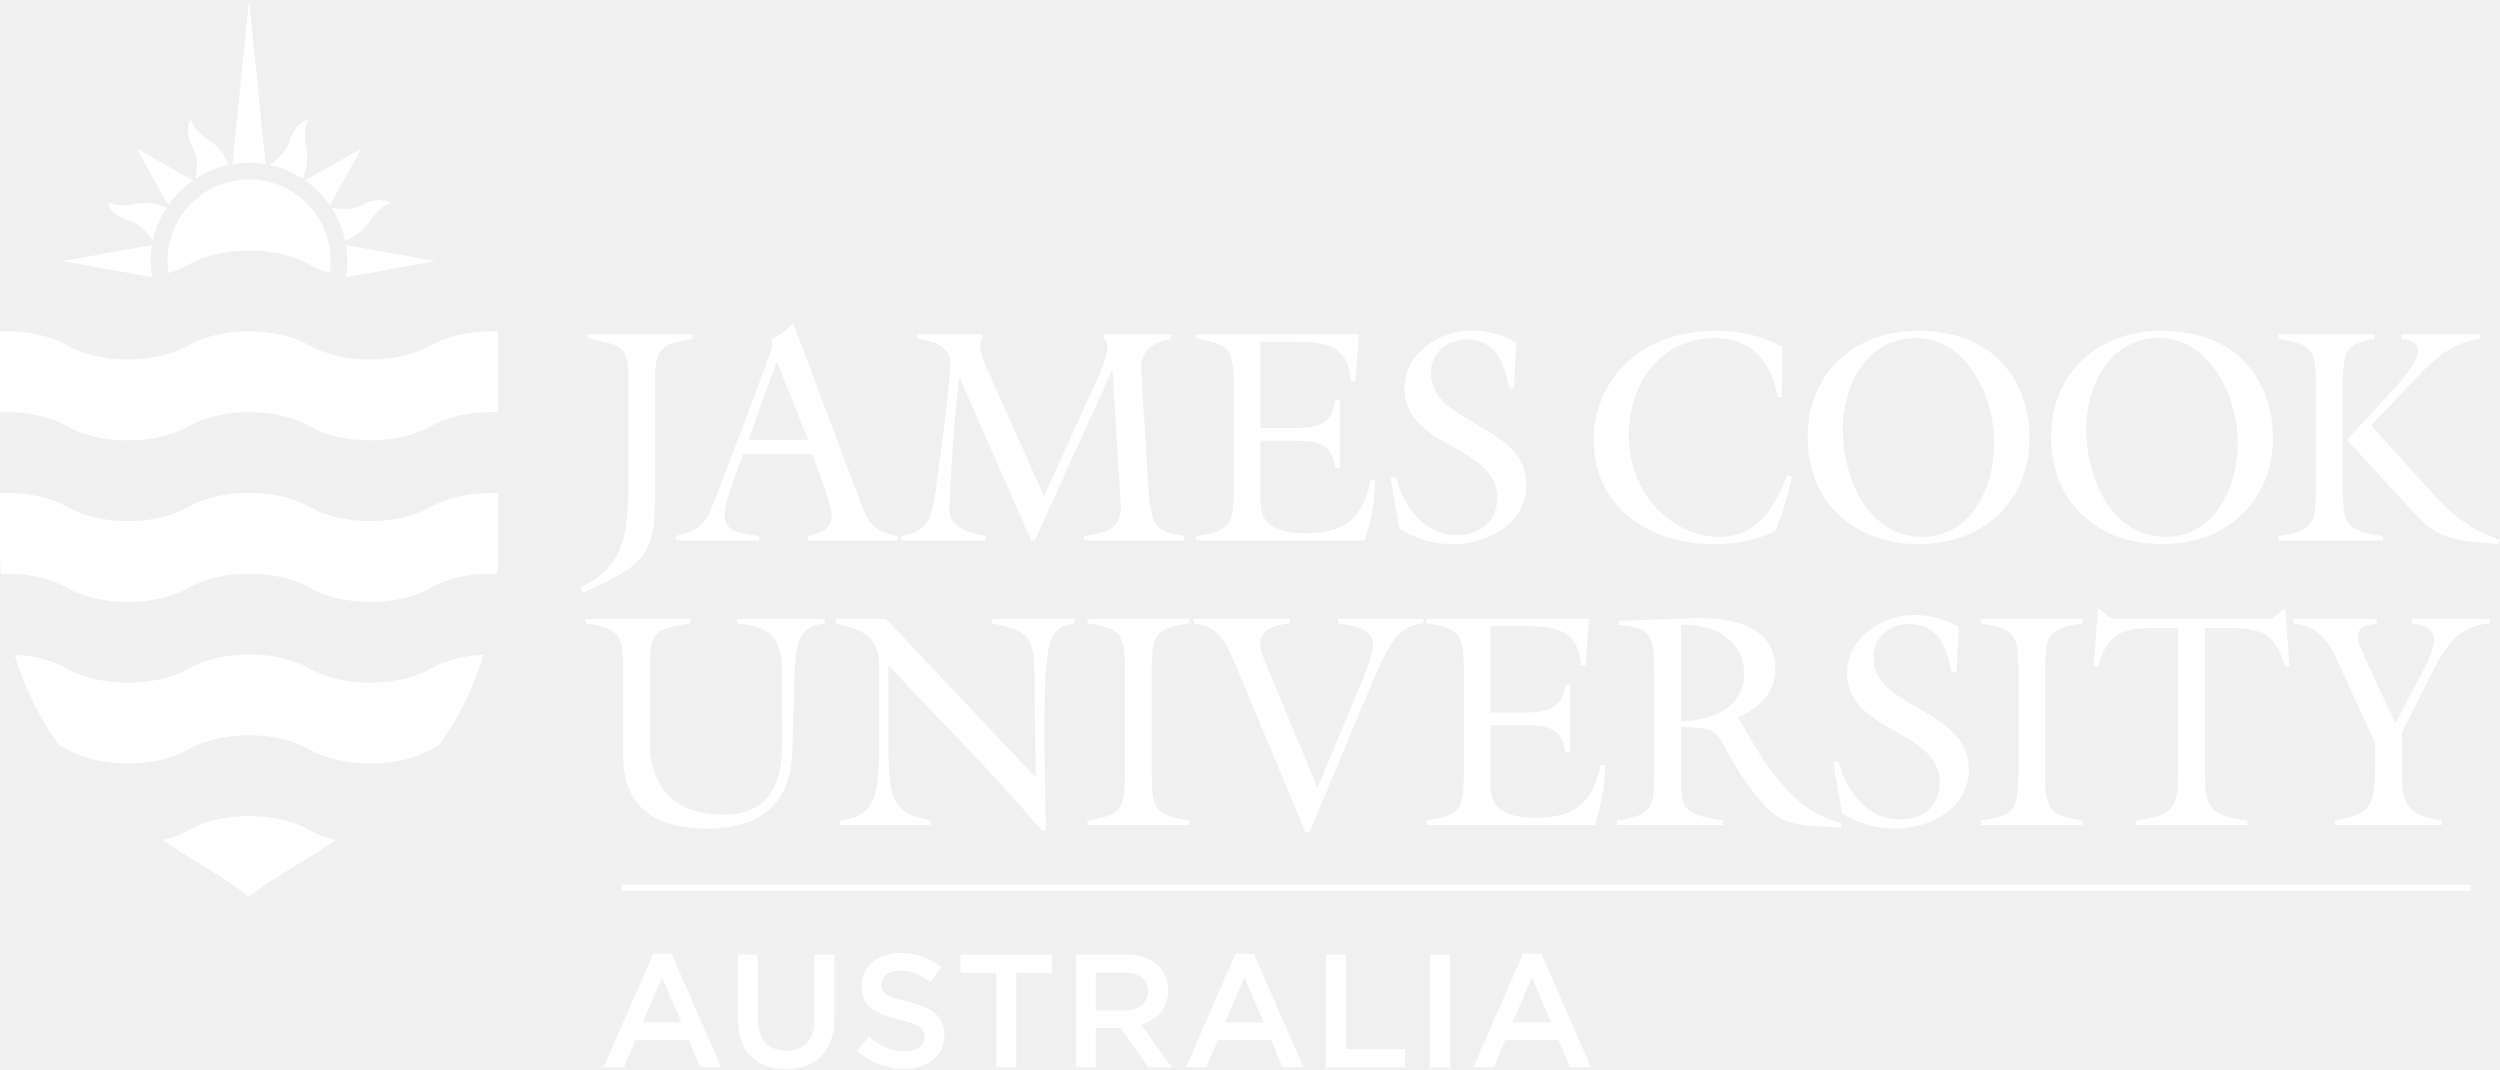
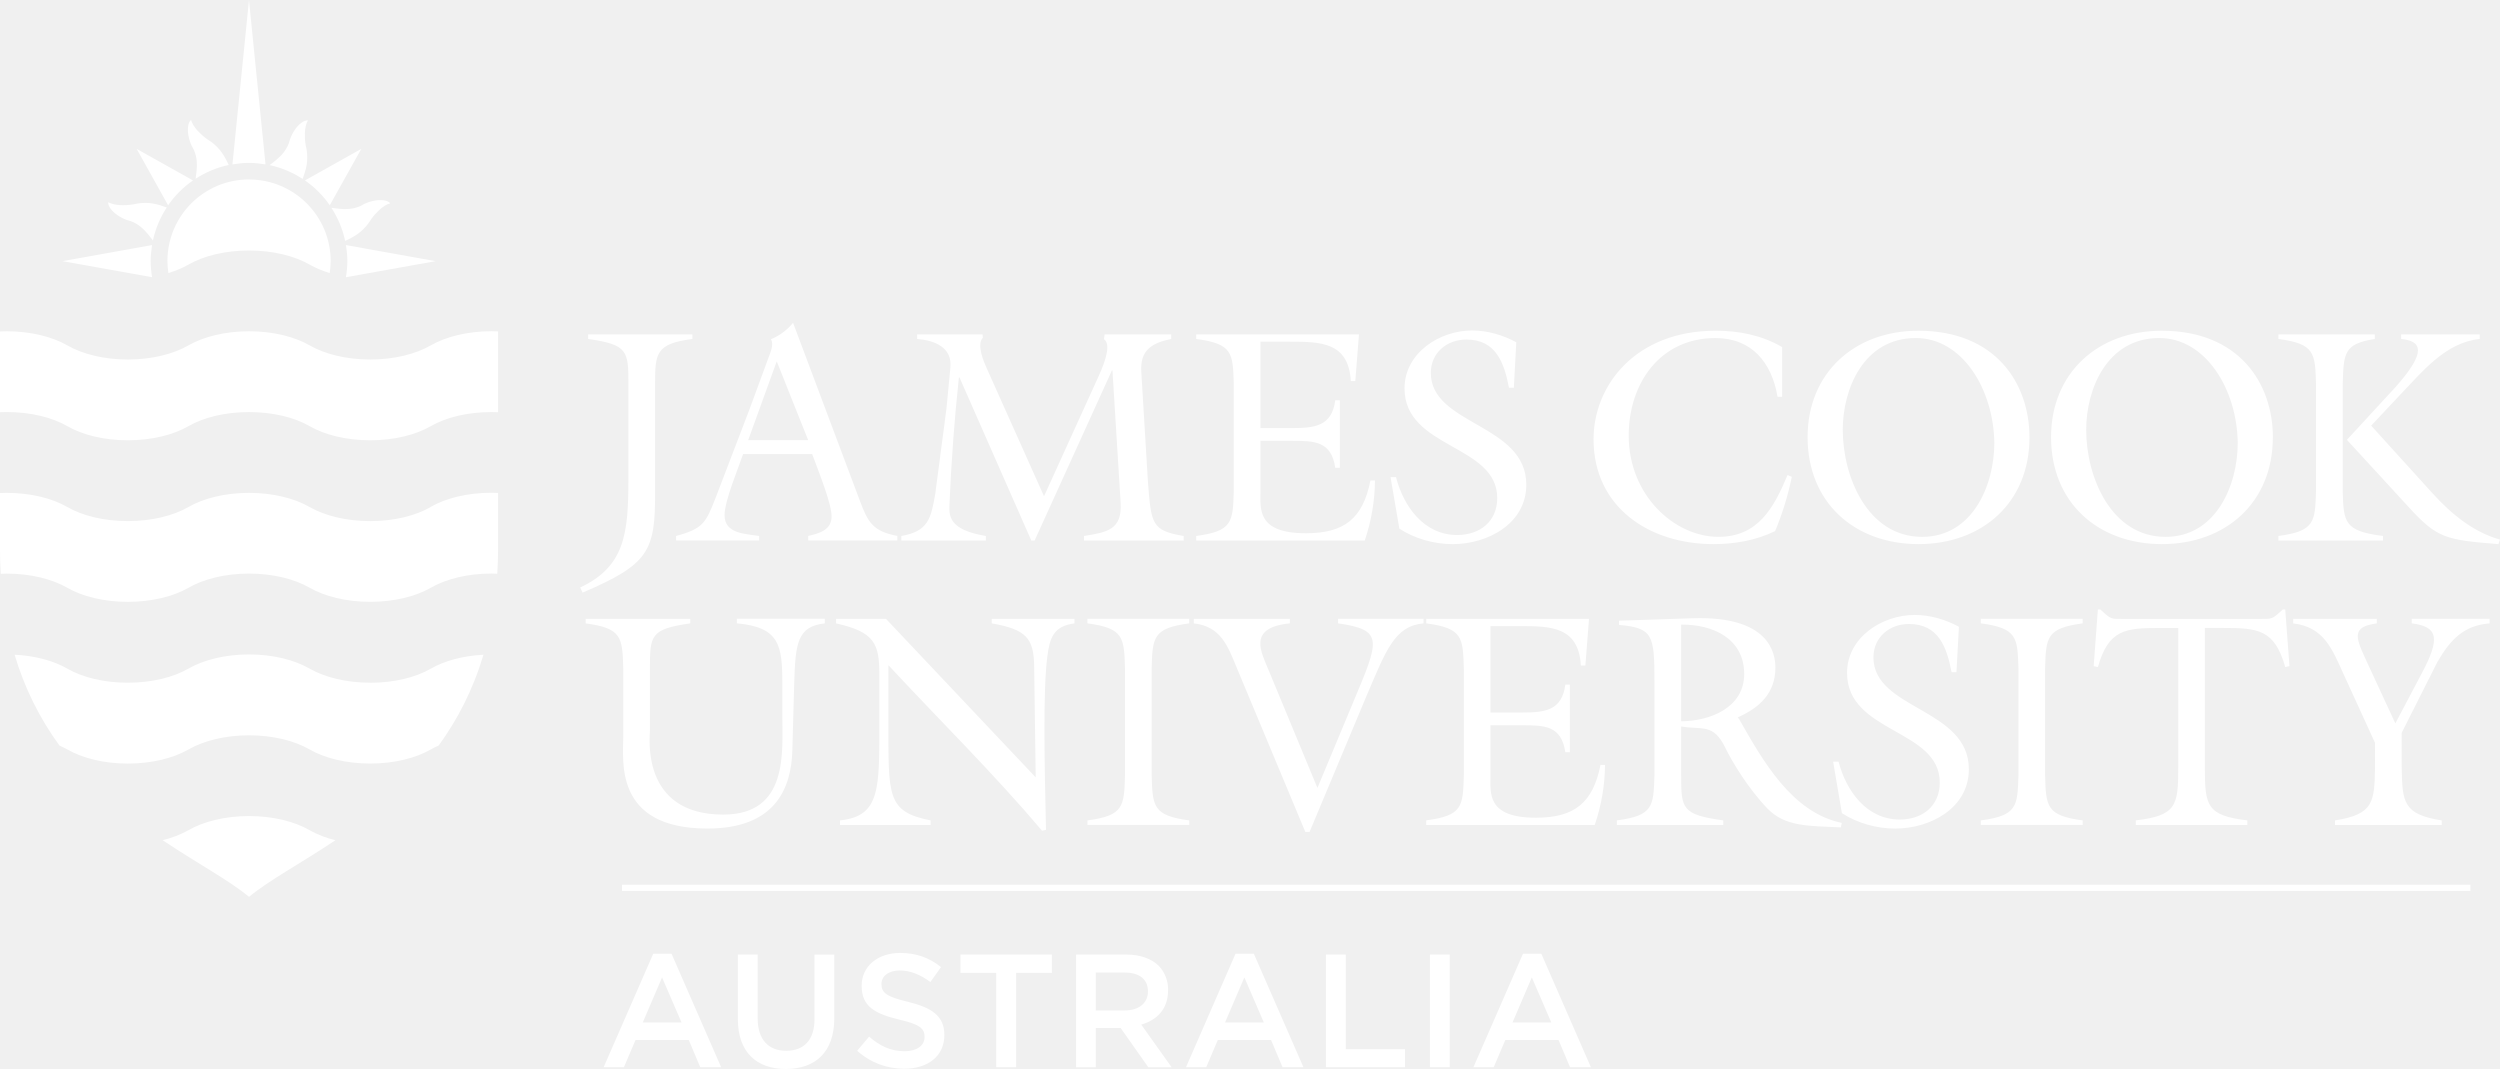
- <svg xmlns="http://www.w3.org/2000/svg" width="34.438mm" height="14.726mm" viewBox="0 0 122.025 52.178" id="svg7598" version="1.1">
-   <defs id="defs7600">
-     <clipPath clipPathUnits="userSpaceOnUse" id="clipPath1100">
-       <path d="m 0,0 841.89,0 0,595.276 L 0,595.276 0,0 Z" id="path1102" />
-     </clipPath>
-     <clipPath clipPathUnits="userSpaceOnUse" id="clipPath960">
-       <path d="m 91.492,335.732 110.316,0 0,46.021 -110.316,0 0,-46.021 z" id="path962" />
-     </clipPath>
-     <clipPath clipPathUnits="userSpaceOnUse" id="clipPath348">
-       <path d="m 0,0 841.89,0 0,595.276 L 0,595.276 0,0 Z" id="path350" />
-     </clipPath>
-     <clipPath clipPathUnits="userSpaceOnUse" id="clipPath208">
-       <path d="m 99.713,240.803 100.346,0 0,44.788 -100.346,0 0,-44.788 z" id="path210" />
+ <svg xmlns="http://www.w3.org/2000/svg" width="130.16" height="55.656" viewBox="0 0 122.025 52.178">
+   <defs>
+     <clipPath id="a">
+       <path d="M99.713 240.803H200.06v44.788H99.712v-44.787z" />
    </clipPath>
  </defs>
-   <g id="layer1" transform="translate(-483.7792,-303.7892)">
-     <g transform="matrix(1.25,0,0,-1.25,357.0299,659.5316)" id="g204" style="fill:#ffffff">
-       <g id="g206" clip-path="url(#clipPath208)" style="fill:#ffffff">
-         <g id="g212" transform="translate(125.9381,269.5952)" style="fill:#ffffff">
-           <path d="m 0,0 c 0,1.302 -0.024,1.539 -1.574,1.763 l 0,0.178 4.072,0 0,-0.178 C 1.078,1.574 1.041,1.219 1.041,0 l 0,-4.237 C 1.054,-6.533 0.782,-7.042 -1.787,-8.142 l -0.095,0.201 C -0.142,-7.124 0,-5.847 0,-3.717 L 0,0 Z" style="fill:#ffffff;fill-opacity:1;fill-rule:nonzero;stroke:none" id="path214" />
-         </g>
-         <g id="g216" transform="translate(130.4164,266.8616)" style="fill:#ffffff">
-           <path d="m 0,0 c -0.201,-0.592 -0.724,-1.824 -0.724,-2.391 0,-0.722 0.818,-0.722 1.351,-0.805 l 0,-0.177 -3.243,0 0,0.177 c 1.054,0.284 1.16,0.521 1.526,1.445 L 0.247,1.74 0.958,3.669 c 0.106,0.308 0.26,0.591 0.13,0.816 0.32,0.131 0.615,0.343 0.864,0.639 l 2.604,-6.935 c 0.319,-0.864 0.521,-1.207 1.467,-1.385 l 0,-0.177 -3.479,0 0,0.177 c 0.414,0.095 0.912,0.226 0.912,0.757 0,0.498 -0.451,1.61 -0.758,2.439 L 0,0 Z M 1.313,3.621 0.2,0.545 l 2.344,0 -1.231,3.076 z" style="fill:#ffffff;fill-opacity:1;fill-rule:nonzero;stroke:none" id="path218" />
-         </g>
-         <g id="g220" transform="translate(142.1671,265.2162)" style="fill:#ffffff">
-           <path d="m 0,0 2.142,4.71 c 0.296,0.65 0.462,1.243 0.201,1.42 l 0.025,0.19 2.601,0 0,-0.178 C 4.213,5.988 3.752,5.704 3.799,4.876 l 0.26,-4.308 c 0.13,-1.645 0.13,-1.906 1.396,-2.119 l 0,-0.177 -3.892,0 0,0.177 c 0.911,0.143 1.49,0.249 1.431,1.29 l -0.32,5.172 -0.023,0 -3.017,-6.639 -0.13,0 -2.805,6.367 -0.023,0 c -0.19,-1.81 -0.285,-3.124 -0.368,-4.957 -0.023,-0.462 -0.012,-0.996 1.421,-1.233 l 0,-0.177 -3.301,0 0,0.177 c 1.053,0.178 1.158,0.687 1.325,1.645 l 0.437,3.326 0.154,1.61 c 0.072,0.781 -0.603,1.053 -1.301,1.112 l 0,0.178 2.556,0 0.011,-0.13 C -2.651,5.918 -2.331,5.207 -2.248,5.018 L 0,0 Z" style="fill:#ffffff;fill-opacity:1;fill-rule:nonzero;stroke:none" id="path222" />
-         </g>
-         <g id="g224" transform="translate(148.11,263.6653)" style="fill:#ffffff">
-           <path d="m 0,0 c 1.421,0.19 1.432,0.545 1.466,1.764 l 0,4.166 C 1.432,7.149 1.421,7.504 0,7.693 l 0,0.178 6.355,0 -0.143,-1.822 -0.176,0 C 5.952,7.575 4.851,7.587 3.657,7.587 l -1.148,0 0,-3.373 1.23,0 c 0.887,0 1.562,0.071 1.692,1.088 l 0.178,0 0,-2.638 -0.178,0 C 5.277,3.704 4.626,3.718 3.739,3.718 l -1.23,0 0,-1.942 c 0,-0.697 -0.166,-1.668 1.775,-1.668 1.491,0 2.224,0.566 2.52,2.059 l 0.177,0 C 6.97,1.267 6.816,0.533 6.58,-0.177 L 0,-0.177 0,0 Z" style="fill:#ffffff;fill-opacity:1;fill-rule:nonzero;stroke:none" id="path226" />
-         </g>
-         <g id="g228" transform="translate(160.5126,269.4532)" style="fill:#ffffff">
-           <path d="m 0,0 -0.189,0 c -0.189,0.959 -0.497,1.882 -1.668,1.882 -0.759,0 -1.385,-0.521 -1.385,-1.302 0,-2.047 3.727,-1.976 3.727,-4.367 0,-1.526 -1.515,-2.32 -2.875,-2.32 -0.723,0 -1.48,0.213 -2.082,0.604 l -0.345,2.012 0.213,0 c 0.295,-1.137 1.089,-2.261 2.391,-2.261 0.874,0 1.563,0.52 1.563,1.444 0,2.106 -3.621,1.917 -3.621,4.284 0,1.385 1.372,2.26 2.637,2.26 0.604,0 1.208,-0.177 1.729,-0.46 L 0,0 Z" style="fill:#ffffff;fill-opacity:1;fill-rule:nonzero;stroke:none" id="path230" />
-         </g>
-         <g id="g232" transform="translate(170.9884,269.0981)" style="fill:#ffffff">
-           <path d="m 0,0 -0.178,0 c -0.225,1.338 -1.007,2.295 -2.426,2.295 -2.166,0 -3.386,-1.774 -3.386,-3.81 0,-2.332 1.787,-3.952 3.505,-3.952 1.548,0 2.164,1.135 2.697,2.413 L 0.379,-3.125 C 0.235,-3.847 0.011,-4.557 -0.273,-5.243 -1.03,-5.61 -1.847,-5.752 -2.688,-5.752 c -2.474,0 -4.675,1.42 -4.675,4.095 0,2.107 1.646,4.237 4.77,4.237 0.9,0 1.811,-0.178 2.593,-0.639 L 0,0 Z" style="fill:#ffffff;fill-opacity:1;fill-rule:nonzero;stroke:none" id="path234" />
-         </g>
-         <g id="g236" transform="translate(180.6467,267.5117)" style="fill:#ffffff">
-           <path d="m 0,0 c 0,-2.545 -1.846,-4.165 -4.332,-4.165 -2.496,0 -4.332,1.62 -4.332,4.176 0,2.522 1.847,4.156 4.321,4.156 C -1.313,4.167 0,2.107 0,0 m -7.29,0.296 c 0,-1.834 0.97,-4.177 3.101,-4.177 1.951,0 2.817,1.988 2.817,3.68 -0.036,2.096 -1.255,4.083 -3.066,4.083 -2.036,0 -2.852,-1.987 -2.852,-3.586" style="fill:#ffffff;fill-opacity:1;fill-rule:nonzero;stroke:none" id="path238" />
-         </g>
-         <g id="g240" transform="translate(190.1515,267.5117)" style="fill:#ffffff">
-           <path d="m 0,0 c 0,-2.545 -1.846,-4.165 -4.331,-4.165 -2.498,0 -4.332,1.62 -4.332,4.176 0,2.522 1.847,4.156 4.321,4.156 C -1.313,4.167 0,2.107 0,0 m -7.29,0.296 c 0,-1.834 0.971,-4.177 3.101,-4.177 1.953,0 2.817,1.988 2.817,3.68 -0.036,2.096 -1.255,4.083 -3.066,4.083 -2.034,0 -2.852,-1.987 -2.852,-3.586" style="fill:#ffffff;fill-opacity:1;fill-rule:nonzero;stroke:none" id="path242" />
-         </g>
-         <g id="g244" transform="translate(192.8778,265.4291)" style="fill:#ffffff">
-           <path d="m 0,0 c 0.035,-1.219 0.047,-1.574 1.574,-1.764 l 0,-0.177 -4.084,0 0,0.177 c 1.421,0.19 1.433,0.545 1.468,1.764 l 0,4.166 C -1.077,5.385 -1.089,5.74 -2.51,5.929 l 0,0.178 3.763,0 0,-0.178 C 0.047,5.74 0.035,5.385 0,4.166 L 0,0 Z m 5.349,6.107 0,-0.178 C 4,5.787 3.101,4.639 2.225,3.728 L 1.112,2.544 3.515,-0.106 C 4.237,-0.899 5.09,-1.609 6.142,-1.905 L 6.083,-2.083 c -2.059,0.166 -2.39,0.225 -3.504,1.444 l -2.414,2.628 1.906,2.07 c 1.242,1.396 1.005,1.788 0.212,1.87 l 0,0.178 3.066,0 z" style="fill:#ffffff;fill-opacity:1;fill-rule:nonzero;stroke:none" id="path246" />
-         </g>
-         <g id="g248" transform="translate(133.6072,260.4283)" style="fill:#ffffff">
-           <path d="m 0,0 0,-0.177 c -1.077,-0.118 -1.148,-0.782 -1.195,-2.344 l -0.072,-2.591 c -0.034,-1.528 -0.686,-3.077 -3.313,-3.077 -3.668,0 -3.29,2.651 -3.29,3.597 l 0,2.651 c -0.036,1.22 -0.048,1.574 -1.468,1.764 l 0,0.177 4.084,0 0,-0.177 c -1.551,-0.225 -1.574,-0.462 -1.574,-1.764 l 0,-2.426 c 0,-0.225 -0.38,-3.279 2.863,-3.279 2.557,0 2.308,2.438 2.308,3.883 l 0,1.242 c 0,1.503 -0.118,2.189 -1.775,2.344 L -3.432,0 0,0 Z" style="fill:#ffffff;fill-opacity:1;fill-rule:nonzero;stroke:none" id="path250" />
-         </g>
-         <g id="g252" transform="translate(141.8423,254.2387)" style="fill:#ffffff">
-           <path d="m 0,0 -0.059,4.32 c -0.012,1.124 -0.319,1.456 -1.657,1.693 l 0,0.177 3.229,0 0,-0.177 C 0.697,5.906 0.544,5.456 0.45,4.686 0.284,3.386 0.343,0.532 0.402,-2.048 L 0.249,-2.084 c -1.894,2.237 -4,4.309 -6.001,6.464 l 0,-2.18 c 0,-2.934 -0.07,-3.537 1.646,-3.88 l 0,-0.179 -3.538,0 0,0.179 c 1.597,0.164 1.537,1.255 1.537,3.94 l 0,1.775 c 0,1.184 -0.189,1.646 -1.691,1.978 l 0,0.177 1.952,0 L 0,0 Z" style="fill:#ffffff;fill-opacity:1;fill-rule:nonzero;stroke:none" id="path254" />
-         </g>
-         <g id="g256" transform="translate(146.37,254.3206)" style="fill:#ffffff">
-           <path d="m 0,0 c 0.035,-1.218 0.049,-1.574 1.468,-1.763 l 0,-0.178 -3.976,0 0,0.178 c 1.419,0.189 1.432,0.545 1.467,1.763 l 0,4.166 C -1.076,5.387 -1.089,5.74 -2.508,5.931 l 0,0.177 3.976,0 0,-0.177 C 0.049,5.74 0.035,5.387 0,4.166 L 0,0 Z" style="fill:#ffffff;fill-opacity:1;fill-rule:nonzero;stroke:none" id="path258" />
-         </g>
-         <g id="g260" transform="translate(156.986,260.4283)" style="fill:#ffffff">
-           <path d="m 0,0 0,-0.177 c -1.113,-0.095 -1.456,-1.03 -2.189,-2.746 l -2.262,-5.397 -0.165,0 -2.674,6.402 c -0.356,0.866 -0.628,1.623 -1.681,1.741 l 0,0.177 3.752,0 0,-0.177 C -6.888,-0.343 -6.344,-1.29 -6.036,-2.036 l 1.893,-4.568 1.398,3.349 c 1.016,2.427 1.206,2.817 -0.593,3.078 L -3.338,0 0,0 Z" style="fill:#ffffff;fill-opacity:1;fill-rule:nonzero;stroke:none" id="path262" />
-         </g>
-         <g id="g264" transform="translate(157.0924,252.5585)" style="fill:#ffffff">
-           <path d="m 0,0 c 1.422,0.188 1.433,0.544 1.468,1.762 l 0,4.167 C 1.433,7.149 1.422,7.503 0,7.693 l 0,0.177 6.356,0 -0.142,-1.823 -0.177,0 C 5.953,7.575 4.852,7.586 3.657,7.586 l -1.147,0 0,-3.373 1.231,0 c 0.886,0 1.562,0.071 1.692,1.089 l 0.178,0 0,-2.64 -0.178,0 C 5.279,3.703 4.627,3.715 3.741,3.715 l -1.231,0 0,-1.941 c 0,-0.697 -0.166,-1.668 1.776,-1.668 1.49,0 2.224,0.568 2.52,2.059 l 0.177,0 C 6.972,1.266 6.818,0.532 6.581,-0.179 L 0,-0.179 0,0 Z" style="fill:#ffffff;fill-opacity:1;fill-rule:nonzero;stroke:none" id="path266" />
-         </g>
-         <g id="g268" transform="translate(166.0027,257.9908)" style="fill:#ffffff">
-           <path d="m 0,0 c 0,1.811 -0.059,2.082 -1.385,2.201 l 0,0.165 2.888,0.095 C 4.485,2.556 4.722,1.1 4.722,0.532 4.722,-0.462 4.107,-1.03 3.255,-1.41 L 3.314,-1.492 C 4.225,-3.089 5.361,-5.125 7.315,-5.529 L 7.278,-5.705 c -1.254,0.06 -2.177,0.023 -2.863,0.733 -0.782,0.817 -1.397,1.858 -1.645,2.369 -0.474,0.981 -0.9,0.696 -1.728,0.84 l 0,-1.907 c 0,-1.302 0.022,-1.538 1.644,-1.762 l 0,-0.179 -4.153,0 0,0.179 C -0.048,-5.244 -0.036,-4.888 0,-3.67 L 0,0 Z m 1.042,-1.563 c 1.136,0.011 2.462,0.533 2.462,1.846 0,1.386 -1.22,1.942 -2.462,1.93 l 0,-3.776 z" style="fill:#ffffff;fill-opacity:1;fill-rule:nonzero;stroke:none" id="path270" />
-         </g>
-         <g id="g272" transform="translate(177.7958,258.3452)" style="fill:#ffffff">
-           <path d="m 0,0 -0.189,0 c -0.189,0.959 -0.498,1.883 -1.668,1.883 -0.758,0 -1.384,-0.521 -1.384,-1.303 0,-2.047 3.726,-1.976 3.726,-4.368 0,-1.525 -1.515,-2.318 -2.875,-2.318 -0.722,0 -1.481,0.212 -2.084,0.604 l -0.342,2.01 0.212,0 c 0.297,-1.136 1.089,-2.26 2.392,-2.26 0.875,0 1.56,0.52 1.56,1.443 0,2.107 -3.62,1.918 -3.62,4.286 0,1.385 1.372,2.259 2.638,2.259 0.604,0 1.208,-0.176 1.729,-0.461 L 0,0 Z" style="fill:#ffffff;fill-opacity:1;fill-rule:nonzero;stroke:none" id="path274" />
-         </g>
-         <g id="g276" transform="translate(181.2566,254.3206)" style="fill:#ffffff">
-           <path d="m 0,0 c 0.035,-1.218 0.048,-1.574 1.468,-1.763 l 0,-0.178 -3.978,0 0,0.178 c 1.422,0.189 1.433,0.545 1.469,1.763 l 0,4.166 C -1.077,5.387 -1.088,5.74 -2.51,5.931 l 0,0.177 3.978,0 0,-0.177 C 0.048,5.74 0.035,5.387 0,4.166 L 0,0 Z" style="fill:#ffffff;fill-opacity:1;fill-rule:nonzero;stroke:none" id="path278" />
-         </g>
-         <g id="g280" transform="translate(190.5399,260.7949)" style="fill:#ffffff">
-           <path d="M 0,0 0.094,0 0.26,-2.213 0.094,-2.249 c -0.414,1.469 -1.064,1.527 -2.425,1.527 l -0.712,0 0,-5.468 c 0,-1.466 0.072,-1.858 1.658,-2.046 l 0,-0.18 -4.355,0 0,0.18 c 1.585,0.188 1.656,0.58 1.656,2.046 l 0,5.468 -0.709,0 c -1.362,0 -2.013,-0.058 -2.428,-1.527 l -0.164,0.036 0.164,2.213 0.096,0 0.118,-0.106 c 0.296,-0.273 0.344,-0.261 0.734,-0.261 l 5.421,0 c 0.39,0 0.437,-0.012 0.734,0.261 L 0,0 Z" style="fill:#ffffff;fill-opacity:1;fill-rule:nonzero;stroke:none" id="path282" />
-         </g>
-         <g id="g284" transform="translate(198.6138,260.4283)" style="fill:#ffffff">
-           <path d="M 0,0 0,-0.177 C -1.03,-0.26 -1.538,-0.828 -2.036,-1.681 l -1.396,-2.768 0,-1.34 c 0.024,-1.359 0.047,-1.845 1.562,-2.081 l 0,-0.179 -4.167,0 0,0.179 c 1.516,0.236 1.54,0.722 1.563,2.081 l 0,0.949 -1.23,2.686 c -0.45,0.994 -0.77,1.835 -1.966,1.977 l 0,0.177 3.267,0 0,-0.177 c -0.971,-0.131 -0.84,-0.521 -0.46,-1.35 l 1.182,-2.556 1.029,1.953 c 0.734,1.373 0.64,1.822 -0.389,1.953 L -3.041,0 0,0 Z" style="fill:#ffffff;fill-opacity:1;fill-rule:nonzero;stroke:none" id="path286" />
-         </g>
-         <path d="m 125.687,250.045 72.178,0 0,-0.241 -72.178,0 0,0.241 z" style="fill:#ffffff;fill-opacity:1;fill-rule:nonzero;stroke:none" id="path288" />
-         <g id="g290" transform="translate(126.9073,247.3521)" style="fill:#ffffff">
-           <path d="m 0,0 0.715,0 1.936,-4.431 -0.816,0 -0.446,1.062 -2.081,0 -0.452,-1.062 -0.792,0 L 0,0 Z m 1.105,-2.684 -0.76,1.76 -0.753,-1.76 1.513,0 z" style="fill:#ffffff;fill-opacity:1;fill-rule:nonzero;stroke:none" id="path292" />
-         </g>
-         <g id="g294" transform="translate(130.2132,244.7887)" style="fill:#ffffff">
-           <path d="m 0,0 0,2.532 0.773,0 0,-2.502 c 0,-0.816 0.421,-1.257 1.112,-1.257 0.685,0 1.106,0.415 1.106,1.227 l 0,2.532 0.773,0 0,-2.494 C 3.764,-1.277 3.022,-1.937 1.872,-1.937 0.729,-1.937 0,-1.277 0,0" style="fill:#ffffff;fill-opacity:1;fill-rule:nonzero;stroke:none" id="path296" />
-         </g>
-         <g id="g298" transform="translate(134.8697,243.5621)" style="fill:#ffffff">
-           <path d="m 0,0 0.466,0.553 c 0.42,-0.363 0.842,-0.571 1.388,-0.571 0.477,0 0.778,0.22 0.778,0.553 l 0,0.013 C 2.632,0.861 2.458,1.032 1.64,1.219 0.704,1.446 0.176,1.723 0.176,2.533 l 0,0.013 c 0,0.754 0.629,1.275 1.502,1.275 0.641,0 1.149,-0.195 1.596,-0.553 L 2.86,2.684 C 2.464,2.979 2.068,3.136 1.665,3.136 1.213,3.136 0.949,2.904 0.949,2.614 l 0,-0.011 C 0.949,2.263 1.15,2.112 1.991,1.911 2.923,1.684 3.406,1.351 3.406,0.623 l 0,-0.014 C 3.406,-0.214 2.758,-0.703 1.835,-0.703 1.163,-0.703 0.528,-0.47 0,0" style="fill:#ffffff;fill-opacity:1;fill-rule:nonzero;stroke:none" id="path300" />
-         </g>
-         <g id="g302" transform="translate(140.2999,246.6042)" style="fill:#ffffff">
-           <path d="m 0,0 -1.396,0 0,0.716 3.57,0 0,-0.716 -1.395,0 0,-3.683 L 0,-3.683 0,0 Z" style="fill:#ffffff;fill-opacity:1;fill-rule:nonzero;stroke:none" id="path304" />
-         </g>
-         <g id="g306" transform="translate(143.4174,247.3204)" style="fill:#ffffff">
-           <path d="M 0,0 1.96,0 C 2.513,0 2.947,-0.164 3.229,-0.439 3.463,-0.68 3.594,-1.006 3.594,-1.388 l 0,-0.013 c 0,-0.722 -0.433,-1.157 -1.049,-1.334 l 1.188,-1.665 -0.912,0 -1.081,1.534 -0.969,0 0,-1.534 L 0,-4.4 0,0 Z m 1.903,-2.182 c 0.554,0 0.905,0.291 0.905,0.737 l 0,0.012 c 0,0.472 -0.339,0.729 -0.911,0.729 l -1.126,0 0,-1.478 1.132,0 z" style="fill:#ffffff;fill-opacity:1;fill-rule:nonzero;stroke:none" id="path308" />
-         </g>
-         <g id="g310" transform="translate(149.6442,247.3521)" style="fill:#ffffff">
-           <path d="m 0,0 0.716,0 1.936,-4.431 -0.816,0 -0.447,1.062 -2.08,0 -0.452,-1.062 -0.792,0 L 0,0 Z m 1.106,-2.684 -0.76,1.76 -0.754,-1.76 1.514,0 z" style="fill:#ffffff;fill-opacity:1;fill-rule:nonzero;stroke:none" id="path312" />
-         </g>
-         <g id="g314" transform="translate(153.1759,247.3204)" style="fill:#ffffff">
-           <path d="m 0,0 0.774,0 0,-3.695 2.313,0 0,-0.705 L 0,-4.4 0,0 Z" style="fill:#ffffff;fill-opacity:1;fill-rule:nonzero;stroke:none" id="path316" />
-         </g>
-         <path d="m 157.237,247.32 0.773,0 0,-4.4 -0.773,0 0,4.4 z" style="fill:#ffffff;fill-opacity:1;fill-rule:nonzero;stroke:none" id="path318" />
-         <g id="g320" transform="translate(160.869,247.3521)" style="fill:#ffffff">
-           <path d="m 0,0 0.716,0 1.936,-4.431 -0.816,0 -0.447,1.062 -2.08,0 -0.452,-1.062 -0.792,0 L 0,0 Z m 1.106,-2.684 -0.76,1.76 -0.754,-1.76 1.514,0 z" style="fill:#ffffff;fill-opacity:1;fill-rule:nonzero;stroke:none" id="path322" />
-         </g>
-         <g id="g324" transform="translate(118.2215,264.7972)" style="fill:#ffffff">
-           <path d="m 0,0 c -0.589,-0.34 -1.431,-0.552 -2.365,-0.552 -0.937,0 -1.777,0.212 -2.367,0.551 -0.588,0.34 -1.431,0.552 -2.365,0.552 -0.935,0 -1.778,-0.212 -2.366,-0.552 -0.59,-0.339 -1.431,-0.551 -2.367,-0.551 -0.934,0 -1.776,0.212 -2.364,0.551 -0.59,0.34 -1.431,0.552 -2.367,0.552 -0.088,0 -0.174,-0.003 -0.261,-0.007 l 0,-2.19 c 0,-0.331 0.012,-0.65 0.03,-0.964 0.077,0.003 0.154,0.007 0.231,0.007 0.936,0 1.777,-0.213 2.367,-0.553 0.588,-0.339 1.43,-0.551 2.364,-0.551 0.936,0 1.777,0.212 2.367,0.551 0.588,0.34 1.431,0.553 2.366,0.553 0.934,0 1.777,-0.213 2.365,-0.553 0.59,-0.339 1.43,-0.551 2.367,-0.551 0.934,0 1.776,0.212 2.365,0.551 0.589,0.34 1.431,0.553 2.365,0.553 0.079,0 0.155,-0.004 0.231,-0.007 0.019,0.314 0.031,0.633 0.031,0.964 l 0,2.19 C 2.541,0.548 2.455,0.551 2.365,0.551 1.431,0.551 0.589,0.339 0,0" style="fill:#ffffff;fill-opacity:1;fill-rule:nonzero;stroke:none" id="path326" />
-         </g>
-         <g id="g328" transform="translate(115.8562,257.935)" style="fill:#ffffff">
-           <path d="m 0,0 c -0.936,0 -1.778,0.212 -2.366,0.551 -0.589,0.34 -1.432,0.553 -2.366,0.553 -0.934,0 -1.777,-0.213 -2.366,-0.553 C -7.687,0.212 -8.529,0 -9.464,0 c -0.935,-0.001 -1.777,0.212 -2.365,0.551 -0.524,0.302 -1.247,0.503 -2.057,0.543 0.414,-1.387 1.028,-2.553 1.752,-3.547 0.107,-0.048 0.21,-0.096 0.305,-0.151 0.588,-0.339 1.43,-0.552 2.365,-0.552 0.935,0 1.777,0.213 2.366,0.552 0.589,0.339 1.432,0.553 2.366,0.553 0.934,0 1.777,-0.212 2.366,-0.553 0.588,-0.339 1.43,-0.552 2.366,-0.552 0.935,0 1.776,0.213 2.365,0.552 0.095,0.056 0.199,0.104 0.306,0.152 0.724,0.993 1.336,2.159 1.751,3.546 C 3.611,1.054 2.888,0.853 2.365,0.551 1.776,0.212 0.935,0 0,0" style="fill:#ffffff;fill-opacity:1;fill-rule:nonzero;stroke:none" id="path330" />
-         </g>
-         <g id="g332" transform="translate(113.4899,252.1763)" style="fill:#ffffff">
-           <path d="M 0,0 C -0.589,0.339 -1.431,0.552 -2.365,0.552 -3.3,0.552 -4.143,0.339 -4.731,0 -5.015,-0.164 -5.357,-0.296 -5.74,-0.391 c 1.357,-0.907 2.61,-1.574 3.375,-2.212 0.763,0.638 2.017,1.305 3.374,2.212 C 0.626,-0.296 0.284,-0.164 0,0" style="fill:#ffffff;fill-opacity:1;fill-rule:nonzero;stroke:none" id="path334" />
-         </g>
-         <g id="g336" transform="translate(118.2215,271.1075)" style="fill:#ffffff">
-           <path d="m 0,0 c -0.589,-0.34 -1.431,-0.553 -2.365,-0.553 -0.937,0 -1.777,0.213 -2.367,0.553 -0.588,0.338 -1.431,0.551 -2.365,0.551 -0.935,0 -1.778,-0.213 -2.366,-0.551 -0.59,-0.34 -1.431,-0.553 -2.367,-0.553 -0.934,0 -1.776,0.213 -2.364,0.553 -0.59,0.338 -1.431,0.551 -2.367,0.551 -0.088,0 -0.174,-0.003 -0.261,-0.007 l 0,-3.155 c 0.087,0.003 0.173,0.006 0.261,0.006 0.936,0 1.777,-0.211 2.367,-0.551 0.588,-0.34 1.43,-0.552 2.364,-0.552 0.936,0 1.777,0.212 2.367,0.552 0.588,0.34 1.431,0.551 2.366,0.551 0.934,0 1.777,-0.211 2.365,-0.551 0.59,-0.34 1.43,-0.552 2.367,-0.552 0.934,0 1.776,0.212 2.365,0.552 0.589,0.34 1.431,0.551 2.365,0.551 0.09,0 0.176,-0.003 0.262,-0.006 l 0,3.155 C 2.541,0.548 2.455,0.551 2.365,0.551 1.431,0.551 0.589,0.338 0,0" style="fill:#ffffff;fill-opacity:1;fill-rule:nonzero;stroke:none" id="path338" />
-         </g>
-         <g id="g340" transform="translate(111.1246,277.5869)" style="fill:#ffffff">
-           <path d="m 0,0 c -1.761,0 -3.188,-1.427 -3.188,-3.188 0,-0.159 0.016,-0.314 0.038,-0.466 0.293,0.088 0.557,0.199 0.784,0.33 0.588,0.338 1.431,0.551 2.366,0.551 0.934,0 1.776,-0.213 2.365,-0.551 0.227,-0.131 0.492,-0.242 0.785,-0.331 0.022,0.153 0.038,0.308 0.038,0.467 C 3.188,-1.427 1.761,0 0,0 m -4.345,-0.936 c -0.063,-0.01 -0.127,-0.027 -0.191,-0.039 -0.169,-0.029 -0.328,-0.033 -0.49,-0.027 -0.165,0.006 -0.36,0.045 -0.47,0.117 -0.028,-0.166 0.177,-0.385 0.351,-0.503 0.119,-0.081 0.245,-0.151 0.378,-0.195 0.052,-0.019 0.104,-0.028 0.156,-0.047 0.16,-0.056 0.316,-0.158 0.44,-0.268 0.161,-0.142 0.295,-0.323 0.418,-0.482 0.099,0.465 0.286,0.901 0.539,1.288 -0.168,0.06 -0.35,0.125 -0.549,0.156 -0.175,0.027 -0.383,0.031 -0.582,0 m 11.627,-2.253 -3.5,0.628 c 0.035,-0.204 0.057,-0.414 0.057,-0.627 0,-0.214 -0.022,-0.422 -0.057,-0.627 l 3.5,0.626 z m -11.068,0.628 -3.498,-0.628 3.5,-0.626 c -0.032,0.205 -0.056,0.413 -0.056,0.627 0,0.213 0.024,0.423 0.054,0.627 m 8.45,0.853 c 0.039,0.053 0.07,0.11 0.109,0.162 0.097,0.141 0.208,0.256 0.324,0.365 0.122,0.113 0.289,0.224 0.418,0.252 C 5.417,-0.795 5.116,-0.782 4.91,-0.823 4.768,-0.85 4.634,-0.888 4.505,-0.951 4.454,-0.976 4.411,-1.007 4.361,-1.03 4.209,-1.102 4.026,-1.142 3.859,-1.151 3.647,-1.165 3.424,-1.131 3.224,-1.105 l -0.004,0 c 0.253,-0.389 0.437,-0.823 0.536,-1.292 0.162,0.077 0.333,0.16 0.496,0.277 0.143,0.105 0.293,0.25 0.412,0.412 m -6.848,1.674 -2.201,1.232 1.228,-2.202 c 0.266,0.38 0.593,0.709 0.973,0.97 m 5.34,-0.97 1.228,2.202 -2.2,-1.232 c 0.379,-0.261 0.708,-0.59 0.972,-0.97 M 0.646,0.593 0,7.007 -0.646,0.593 c 0.211,0.034 0.425,0.058 0.646,0.058 0.219,0 0.434,-0.024 0.646,-0.058 m -2.883,0.724 c 0.024,-0.049 0.055,-0.094 0.078,-0.144 0.072,-0.153 0.113,-0.335 0.122,-0.5 0.013,-0.215 -0.02,-0.437 -0.046,-0.636 l 0,-0.004 c 0.387,0.252 0.824,0.437 1.291,0.536 -0.076,0.162 -0.158,0.335 -0.277,0.496 -0.105,0.144 -0.25,0.293 -0.411,0.41 -0.053,0.039 -0.109,0.072 -0.163,0.109 -0.141,0.099 -0.255,0.209 -0.366,0.325 -0.112,0.123 -0.223,0.289 -0.25,0.419 C -2.395,2.229 -2.405,1.929 -2.365,1.722 -2.337,1.579 -2.3,1.445 -2.237,1.317 M 2.252,0.573 c 0.027,0.176 0.03,0.385 0,0.585 C 2.243,1.221 2.223,1.284 2.212,1.348 2.184,1.517 2.179,1.675 2.184,1.837 2.191,2.002 2.228,2.199 2.303,2.309 2.137,2.335 1.918,2.131 1.8,1.957 1.718,1.835 1.649,1.713 1.604,1.578 1.586,1.528 1.576,1.473 1.558,1.423 1.501,1.263 1.399,1.105 1.29,0.981 1.147,0.823 0.967,0.687 0.806,0.566 c 0,0 0,-0.001 -0.001,-0.001 0.468,-0.101 0.903,-0.286 1.291,-0.539 0.06,0.169 0.123,0.351 0.156,0.547" style="fill:#ffffff;fill-opacity:1;fill-rule:nonzero;stroke:none" id="path342" />
-         </g>
-       </g>
-     </g>
+   <g clip-path="url(#a)" transform="matrix(1.25 0 0 -1.25 -126.75 355.742)" fill="#fff">
+     <path d="M125.938 269.595c0 1.302-.024 1.54-1.574 1.763v.178h4.072v-.178c-1.42-.19-1.457-.544-1.457-1.763v-4.237c.012-2.296-.26-2.805-2.83-3.905l-.094.2c1.74.818 1.882 2.095 1.882 4.225v3.717zM130.416 266.862c-.2-.592-.724-1.824-.724-2.39 0-.723.818-.723 1.35-.806v-.177H127.8v.176c1.054.284 1.16.52 1.526 1.445l1.337 3.492.71 1.93c.107.307.26.59.13.815.32.13.616.343.865.64l2.604-6.936c.32-.863.52-1.206 1.467-1.384v-.177h-3.48v.176c.414.095.912.226.912.757 0 .498-.45 1.61-.758 2.44h-2.698zm1.313 3.62l-1.114-3.075h2.344l-1.23 3.076zM142.167 265.216l2.142 4.71c.295.65.46 1.243.2 1.42l.025.19h2.6v-.178c-.755-.154-1.216-.438-1.17-1.266l.26-4.308c.13-1.645.13-1.906 1.397-2.12v-.176h-3.892v.177c.91.143 1.49.25 1.43 1.29l-.32 5.172h-.022l-3.017-6.64h-.13l-2.804 6.368h-.023a75.99 75.99 0 0 1-.368-4.957c-.023-.462-.012-.996 1.42-1.233v-.177h-3.3v.177c1.053.178 1.158.687 1.325 1.645l.437 3.326.154 1.61c.073.78-.602 1.053-1.3 1.112v.178h2.556l.01-.13c-.26-.272.06-.983.143-1.172l2.247-5.018zM148.11 263.665c1.42.19 1.432.545 1.466 1.764v4.165c-.034 1.22-.045 1.574-1.466 1.763v.178h6.355l-.143-1.822h-.176c-.084 1.526-1.185 1.538-2.38 1.538h-1.147v-3.373h1.23c.886 0 1.56.07 1.69 1.087h.18v-2.638h-.18c-.153 1.04-.804 1.053-1.69 1.053h-1.23v-1.942c0-.696-.167-1.667 1.774-1.667 1.49 0 2.224.566 2.52 2.06h.177a7.458 7.458 0 0 0-.4-2.345h-6.58v.177zM160.513 269.453h-.19c-.188.96-.496 1.882-1.667 1.882-.76 0-1.385-.52-1.385-1.302 0-2.047 3.728-1.976 3.728-4.367 0-1.526-1.515-2.32-2.875-2.32-.723 0-1.48.213-2.082.604l-.344 2.012h.213c.294-1.137 1.088-2.26 2.39-2.26.874 0 1.563.52 1.563 1.443 0 2.106-3.62 1.917-3.62 4.284 0 1.384 1.37 2.26 2.636 2.26.603 0 1.207-.178 1.728-.46l-.095-1.777zM170.988 269.098h-.178c-.225 1.338-1.007 2.295-2.426 2.295-2.166 0-3.386-1.774-3.386-3.81 0-2.332 1.787-3.952 3.505-3.952 1.548 0 2.164 1.136 2.697 2.414l.167-.07a11.364 11.364 0 0 0-.652-2.12c-.757-.366-1.574-.508-2.415-.508-2.474 0-4.675 1.42-4.675 4.095 0 2.108 1.646 4.238 4.77 4.238.9 0 1.81-.178 2.593-.64v-1.94zM180.647 267.512c0-2.545-1.846-4.165-4.332-4.165-2.496 0-4.332 1.62-4.332 4.176 0 2.522 1.847 4.156 4.32 4.156 3.03 0 4.344-2.06 4.344-4.168m-7.29.296c0-1.834.97-4.177 3.1-4.177 1.952 0 2.818 1.99 2.818 3.68-.036 2.097-1.255 4.084-3.066 4.084-2.037 0-2.853-1.987-2.853-3.586M190.15 267.512c0-2.545-1.845-4.165-4.33-4.165-2.497 0-4.33 1.62-4.33 4.176 0 2.522 1.846 4.156 4.32 4.156 3.03 0 4.342-2.06 4.342-4.168m-7.29.296c0-1.834.97-4.177 3.1-4.177 1.954 0 2.818 1.99 2.818 3.68-.036 2.097-1.255 4.084-3.066 4.084-2.034 0-2.852-1.987-2.852-3.586M192.878 265.43c.035-1.22.047-1.575 1.574-1.765v-.177h-4.084v.177c1.42.19 1.433.545 1.468 1.764v4.165c-.035 1.22-.047 1.574-1.468 1.763v.178h3.763v-.178c-1.205-.19-1.217-.544-1.252-1.763v-4.166zm5.35 6.106v-.178c-1.35-.142-2.25-1.29-3.125-2.2l-1.113-1.185 2.403-2.65c.722-.793 1.575-1.503 2.627-1.8l-.06-.177c-2.058.166-2.39.225-3.503 1.444l-2.414 2.628 1.906 2.07c1.24 1.396 1.004 1.788.21 1.87v.178h3.067zM133.607 260.428v-.177c-1.077-.117-1.148-.78-1.195-2.343l-.072-2.59c-.034-1.53-.686-3.078-3.313-3.078-3.668 0-3.29 2.65-3.29 3.596v2.65c-.036 1.22-.048 1.575-1.468 1.765v.178h4.083v-.177c-1.55-.224-1.574-.46-1.574-1.763v-2.426c0-.224-.38-3.278 2.862-3.278 2.557 0 2.308 2.438 2.308 3.883v1.242c0 1.503-.118 2.19-1.775 2.344v.178h3.432zM141.842 254.24l-.06 4.32c-.01 1.123-.318 1.455-1.656 1.692v.177h3.23v-.178c-.817-.107-.97-.557-1.064-1.327-.166-1.3-.107-4.154-.048-6.734l-.153-.035c-1.893 2.237-4 4.31-6 6.464v-2.18c0-2.935-.07-3.538 1.646-3.88v-.18h-3.538v.18c1.597.163 1.537 1.254 1.537 3.94v1.774c0 1.184-.19 1.646-1.69 1.978v.177h1.95l5.847-6.19zM146.37 254.32c.035-1.217.05-1.573 1.468-1.762v-.178h-3.976v.178c1.42.19 1.432.545 1.467 1.763v4.167c-.036 1.22-.05 1.574-1.468 1.765v.177h3.976v-.178c-1.42-.19-1.433-.544-1.468-1.765v-4.166zM156.986 260.428v-.177c-1.113-.094-1.456-1.03-2.19-2.745l-2.26-5.397h-.166l-2.674 6.402c-.356.866-.628 1.623-1.68 1.74v.178h3.75v-.177c-1.668-.165-1.124-1.112-.816-1.858l1.893-4.568 1.398 3.35c1.017 2.426 1.207 2.816-.592 3.077v.178h3.338zM157.092 252.56c1.422.187 1.433.543 1.468 1.76v4.168c-.035 1.22-.046 1.574-1.468 1.764v.177h6.356l-.142-1.824h-.177c-.085 1.528-1.186 1.54-2.38 1.54H159.6v-3.374h1.23c.887 0 1.563.07 1.693 1.09h.178v-2.64h-.178c-.154 1.04-.806 1.052-1.692 1.052h-1.23v-1.94c0-.698-.167-1.67 1.775-1.67 1.49 0 2.224.57 2.52 2.06h.177a7.44 7.44 0 0 0-.402-2.344h-6.58v.18zM166.003 257.99c0 1.812-.06 2.083-1.385 2.202v.165l2.888.095c2.982.095 3.22-1.36 3.22-1.93 0-.993-.616-1.56-1.468-1.94l.06-.083c.91-1.598 2.046-3.634 4-4.038l-.037-.176c-1.253.06-2.176.023-2.862.733-.782.816-1.397 1.857-1.645 2.368-.474.98-.9.696-1.728.84v-1.907c0-1.3.022-1.537 1.644-1.76v-.18h-4.154v.18c1.42.187 1.43.543 1.467 1.76v3.67zm1.042-1.562c1.136.01 2.462.533 2.462 1.846 0 1.386-1.22 1.942-2.462 1.93v-3.776zM177.796 258.345h-.19c-.188.96-.497 1.883-1.667 1.883-.76 0-1.385-.52-1.385-1.303 0-2.047 3.726-1.976 3.726-4.368 0-1.525-1.514-2.318-2.874-2.318-.722 0-1.48.21-2.084.603l-.342 2.01h.212c.297-1.136 1.09-2.26 2.392-2.26.875 0 1.56.52 1.56 1.443 0 2.107-3.62 1.918-3.62 4.286 0 1.385 1.372 2.26 2.638 2.26.604 0 1.208-.177 1.73-.462l-.096-1.775zM181.257 254.32c.035-1.217.048-1.573 1.468-1.762v-.178h-3.978v.178c1.422.19 1.433.545 1.47 1.763v4.167c-.037 1.22-.048 1.574-1.47 1.765v.177h3.978v-.178c-1.42-.19-1.433-.544-1.468-1.765v-4.166zM190.54 260.795h.094l.166-2.213-.166-.036c-.414 1.47-1.064 1.527-2.425 1.527h-.713v-5.468c0-1.466.072-1.858 1.658-2.046v-.18H184.8v.18c1.585.187 1.656.58 1.656 2.045v5.468h-.71c-1.36 0-2.012-.058-2.427-1.527l-.165.036.164 2.213h.095l.118-.106c.296-.274.344-.262.734-.262h5.42c.39 0 .438-.012.735.26l.118.107zM198.614 260.428v-.177c-1.03-.082-1.538-.65-2.036-1.503l-1.396-2.768v-1.34c.024-1.36.047-1.846 1.562-2.082v-.18h-4.167v.18c1.516.236 1.54.722 1.563 2.08v.95l-1.23 2.686c-.45.994-.77 1.835-1.966 1.977v.178h3.267v-.177c-.97-.13-.84-.52-.46-1.35l1.183-2.555 1.03 1.953c.733 1.373.64 1.822-.39 1.953v.178h3.04zM125.687 250.045h72.178v-.24h-72.178v.24zM126.907 247.352h.715l1.936-4.43h-.816l-.446 1.06h-2.08l-.453-1.06h-.792l1.937 4.43zm1.105-2.684l-.76 1.76-.753-1.76h1.512zM130.213 244.79v2.53h.773v-2.5c0-.817.42-1.258 1.112-1.258.685 0 1.106.415 1.106 1.227v2.53h.773v-2.493c0-1.315-.742-1.975-1.892-1.975-1.143 0-1.872.66-1.872 1.937M134.87 243.562l.466.553c.42-.363.842-.57 1.388-.57.477 0 .778.22.778.552v.013c0 .313-.174.484-.992.67-.936.228-1.464.505-1.464 1.315v.013c0 .754.63 1.275 1.502 1.275.64 0 1.15-.195 1.596-.553l-.414-.584c-.396.295-.792.452-1.195.452-.452 0-.716-.232-.716-.522v-.01c0-.34.2-.492 1.04-.693.933-.227 1.416-.56 1.416-1.288v-.014c0-.822-.648-1.31-1.57-1.31-.673 0-1.308.232-1.836.702M140.3 246.604h-1.396v.716h3.57v-.716h-1.395v-3.683h-.78v3.684zM143.417 247.32h1.96c.553 0 .987-.164 1.27-.44a1.33 1.33 0 0 0 .364-.948v-.013c0-.723-.432-1.158-1.048-1.335l1.188-1.665h-.912l-1.08 1.534h-.97v-1.534h-.77v4.4zm1.903-2.182c.554 0 .905.29.905.737v.012c0 .472-.34.73-.91.73h-1.127v-1.48h1.132zM149.644 247.352h.716l1.936-4.43h-.816l-.447 1.06h-2.08l-.452-1.06h-.79l1.934 4.43zm1.106-2.684l-.76 1.76-.754-1.76h1.514zM153.176 247.32h.774v-3.695h2.313v-.705h-3.087v4.4zM157.237 247.32h.773v-4.4h-.773v4.4zM160.87 247.352h.715l1.936-4.43h-.815l-.447 1.06h-2.08l-.452-1.06h-.792l1.935 4.43zm1.105-2.684l-.76 1.76-.754-1.76h1.515zM118.222 264.797c-.59-.34-1.43-.552-2.365-.552-.937 0-1.777.212-2.367.55-.588.34-1.43.553-2.365.553-.935 0-1.778-.212-2.366-.552-.59-.34-1.432-.55-2.368-.55-.934 0-1.776.21-2.364.55-.59.34-1.432.552-2.368.552-.087 0-.173-.003-.26-.007v-2.19c0-.33.01-.65.03-.963.076.003.153.007.23.007.937 0 1.778-.213 2.368-.553.587-.338 1.43-.55 2.363-.55.938 0 1.78.212 2.37.55.587.34 1.43.554 2.365.554.934 0 1.777-.213 2.365-.553.59-.338 1.43-.55 2.367-.55.934 0 1.776.212 2.365.55.59.34 1.43.554 2.365.554.078 0 .154-.004.23-.007.02.314.032.633.032.964v2.19a5.578 5.578 0 0 1-.263.008c-.935 0-1.777-.212-2.366-.55M115.856 257.935c-.936 0-1.778.212-2.366.55-.59.34-1.432.554-2.366.554-.934 0-1.777-.214-2.366-.554-.59-.34-1.43-.55-2.366-.55-.935-.002-1.777.21-2.365.55-.524.302-1.247.503-2.057.543a11.608 11.608 0 0 1 1.752-3.548 3.33 3.33 0 0 0 .305-.15c.588-.34 1.43-.553 2.365-.553.935 0 1.777.212 2.366.55.59.34 1.432.554 2.366.554.934 0 1.777-.212 2.366-.553.588-.338 1.43-.55 2.366-.55.935 0 1.776.212 2.365.55.096.057.2.105.307.153.724.993 1.336 2.16 1.75 3.546-.81-.04-1.533-.242-2.056-.544-.588-.34-1.43-.55-2.364-.55M113.49 252.176c-.59.34-1.43.552-2.365.552-.935 0-1.778-.213-2.366-.552a3.91 3.91 0 0 0-1.01-.39c1.357-.908 2.61-1.575 3.375-2.213.763.638 2.017 1.305 3.374 2.212a3.91 3.91 0 0 0-1.01.39M118.222 271.108c-.59-.34-1.43-.553-2.365-.553-.937 0-1.777.213-2.367.553-.588.338-1.43.55-2.365.55-.935 0-1.778-.213-2.366-.55-.59-.34-1.432-.553-2.368-.553-.934 0-1.776.213-2.364.553-.59.338-1.432.55-2.368.55-.087 0-.173-.003-.26-.007v-3.153c.086.003.172.006.26.006.937 0 1.778-.21 2.368-.55.587-.34 1.43-.553 2.363-.553.938 0 1.78.212 2.37.552.587.34 1.43.55 2.365.55.934 0 1.777-.21 2.365-.55.59-.34 1.43-.552 2.367-.552.934 0 1.776.212 2.365.552.59.34 1.43.55 2.365.55.09 0 .175-.003.26-.006l.002 3.156a5.578 5.578 0 0 1-.263.007c-.935-.002-1.777-.215-2.366-.553M111.125 277.587a3.188 3.188 0 0 1-3.188-3.188c0-.16.016-.315.038-.467.293.088.557.2.784.33.587.338 1.43.55 2.365.55.934 0 1.776-.212 2.365-.55.227-.13.492-.242.785-.33.022.152.038.307.038.466a3.188 3.188 0 0 1-3.188 3.187m-4.345-.936c-.063-.01-.127-.026-.19-.038a2.33 2.33 0 0 0-.49-.027c-.166.006-.36.045-.47.117-.03-.166.176-.385.35-.503.12-.082.245-.152.378-.196.052-.02.104-.028.156-.047.16-.056.316-.158.44-.268.16-.143.295-.324.418-.483.1.465.286.9.54 1.288-.17.06-.35.125-.55.156-.175.028-.383.032-.582 0m11.627-2.252l-3.5.628a3.71 3.71 0 0 0 .057-.627 3.71 3.71 0 0 0-.057-.628l3.5.626zm-11.068.628l-3.5-.628 3.5-.626a4.05 4.05 0 0 0-.055.627c0 .212.024.422.054.626m8.45.853c.038.052.07.11.108.16.097.142.208.257.324.366.122.113.29.224.418.252-.098.134-.4.147-.605.106a1.58 1.58 0 0 1-.405-.128c-.05-.025-.094-.056-.144-.08a1.385 1.385 0 0 0-.502-.12c-.212-.014-.435.02-.635.046h-.005c.253-.39.437-.823.536-1.292.163.077.334.16.497.277.143.105.293.25.412.412m-6.85 1.673l-2.2 1.232 1.228-2.202c.266.38.593.71.973.97m5.34-.97l1.23 2.202-2.2-1.232c.378-.26.707-.59.97-.97m-2.51 1.597l-.645 6.414-.646-6.414c.21.034.424.058.645.058.22 0 .434-.024.646-.058m-2.882.724c.024-.05.055-.094.078-.144a1.39 1.39 0 0 0 .122-.5c.013-.215-.02-.437-.046-.636v-.004a3.82 3.82 0 0 0 1.29.536 2.834 2.834 0 0 1-.276.496c-.105.144-.25.293-.41.41-.054.04-.11.072-.164.11-.14.098-.255.208-.366.324-.112.123-.223.29-.25.42-.136-.1-.146-.4-.106-.607.028-.144.065-.278.128-.406m4.49-.744c.026.176.03.385 0 .585-.01.063-.03.126-.04.19-.03.17-.034.327-.03.49.008.164.045.36.12.47-.166.027-.385-.177-.503-.35a1.57 1.57 0 0 1-.196-.38c-.02-.05-.03-.105-.047-.155a1.423 1.423 0 0 0-.268-.442 3.41 3.41 0 0 0-.484-.415c.468-.102.903-.287 1.29-.54.06.17.124.35.157.547" />
  </g>
</svg>
